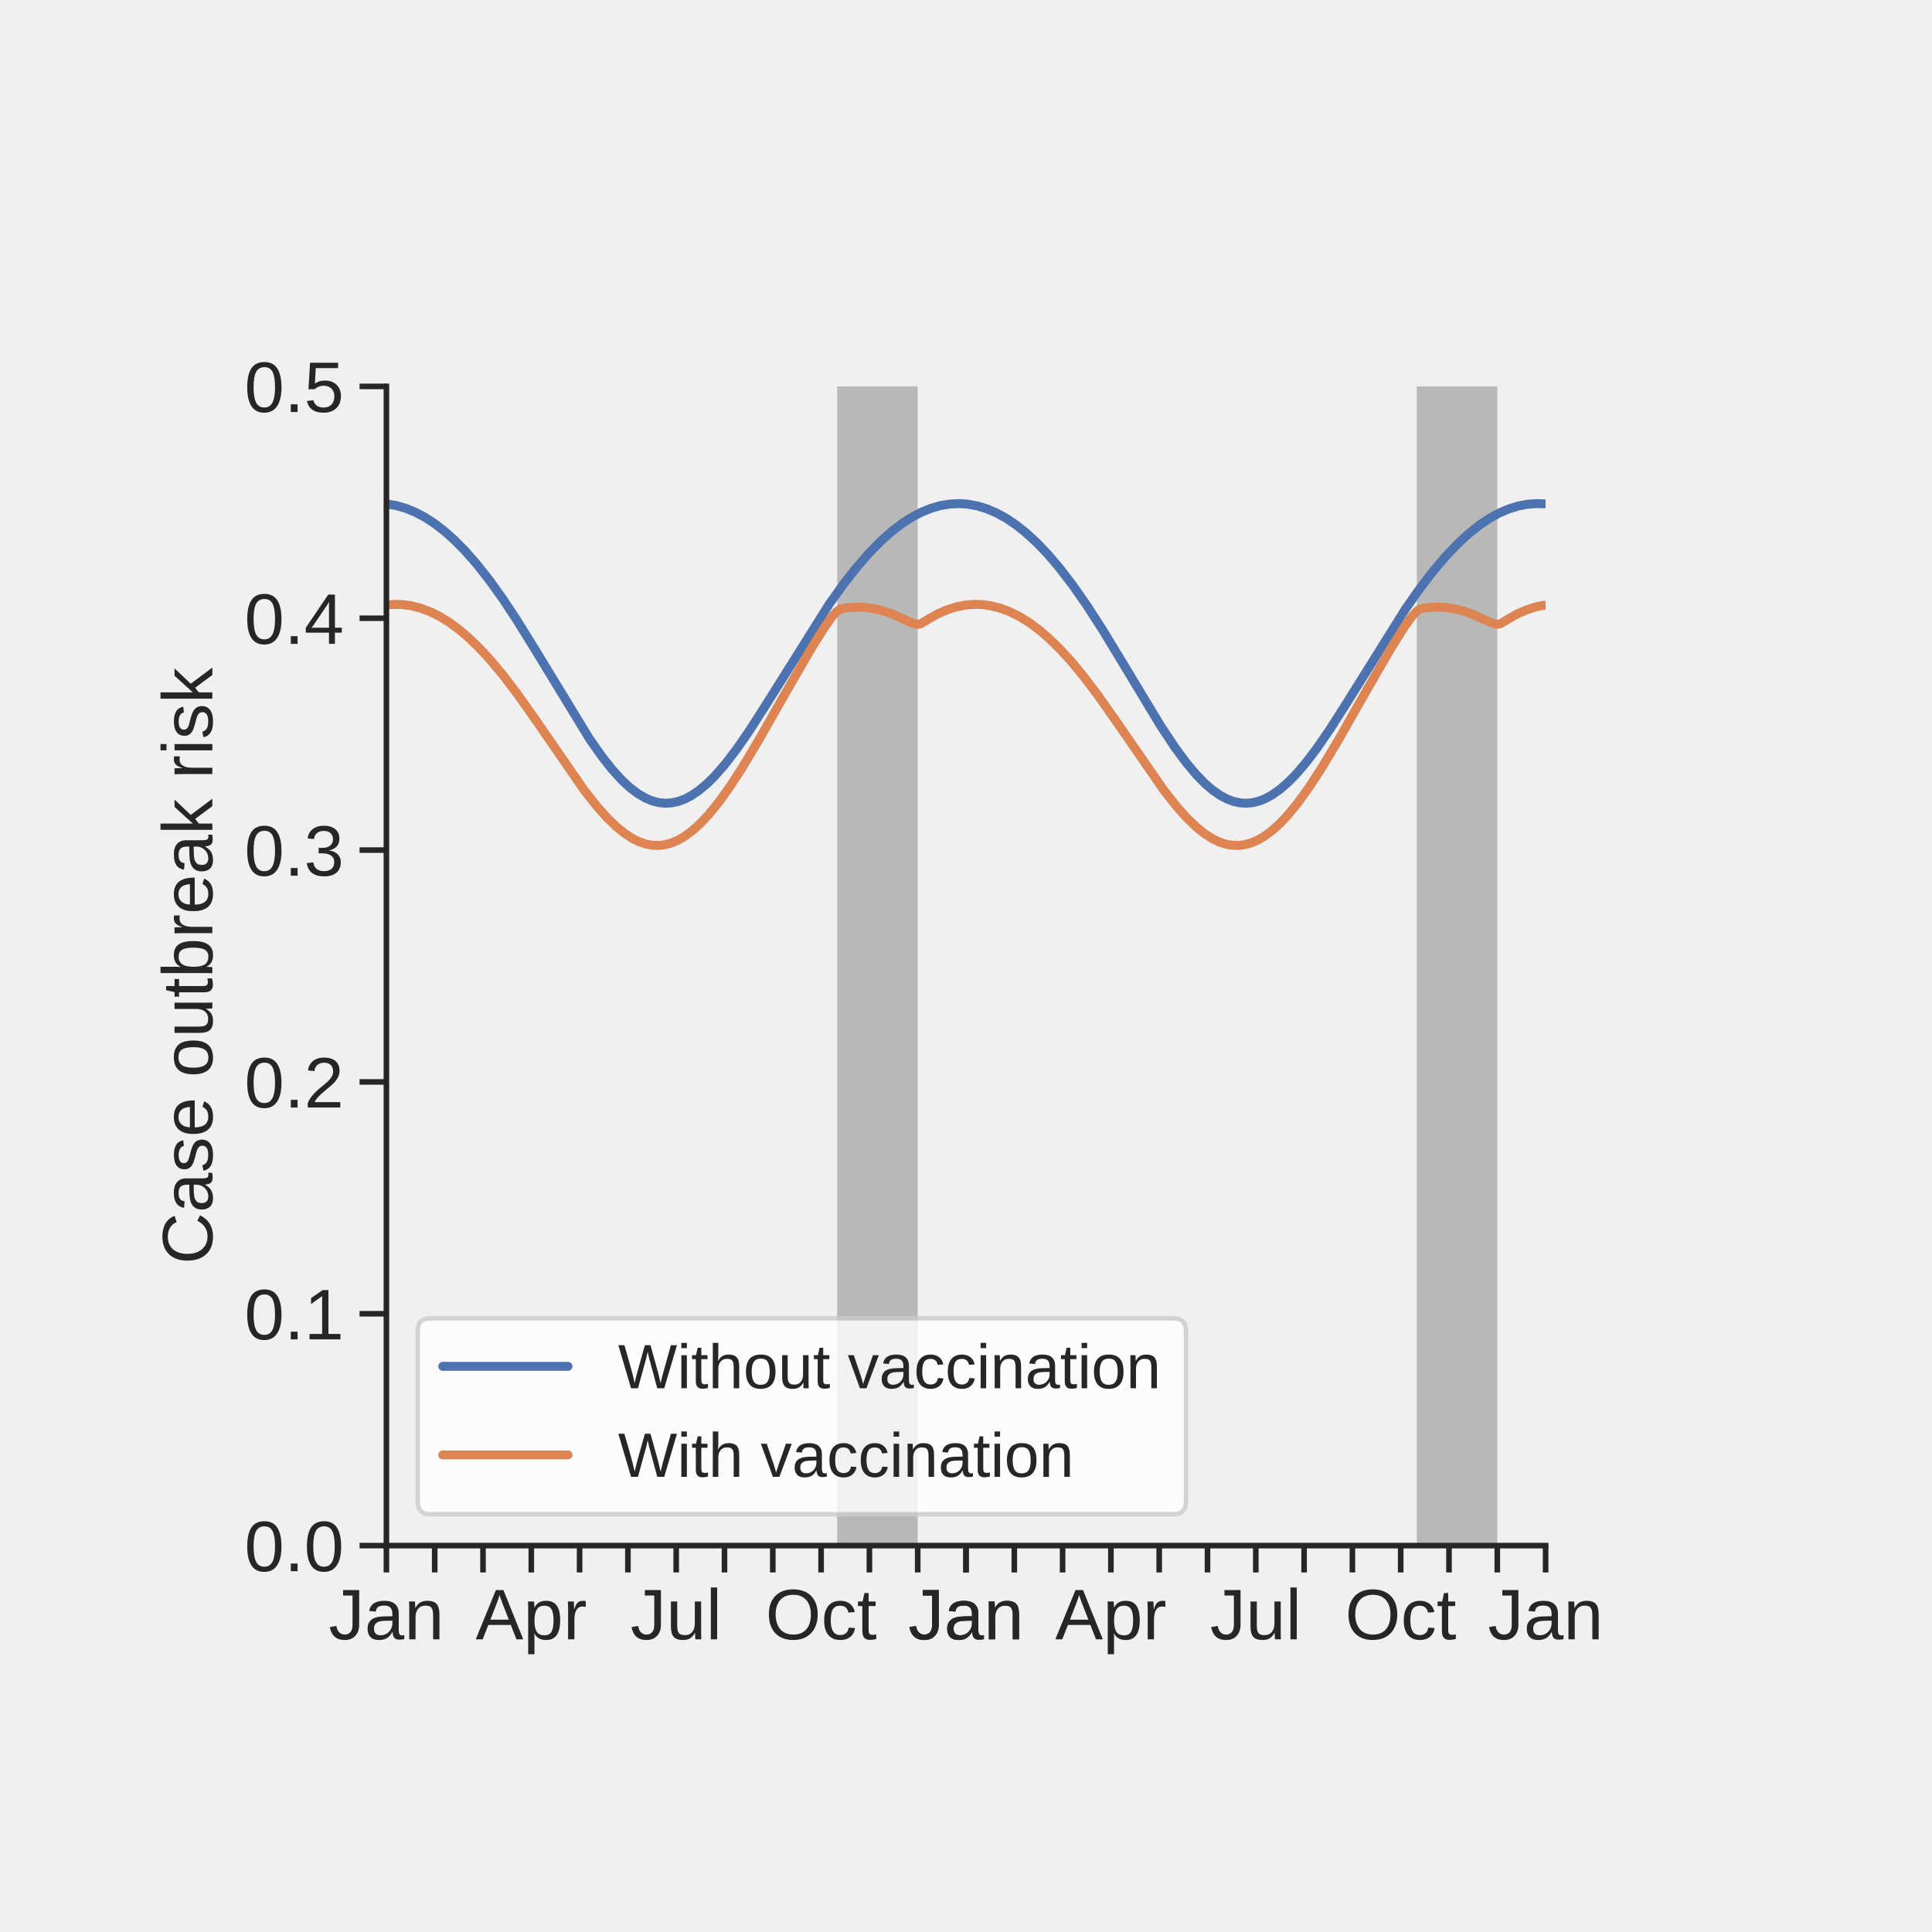
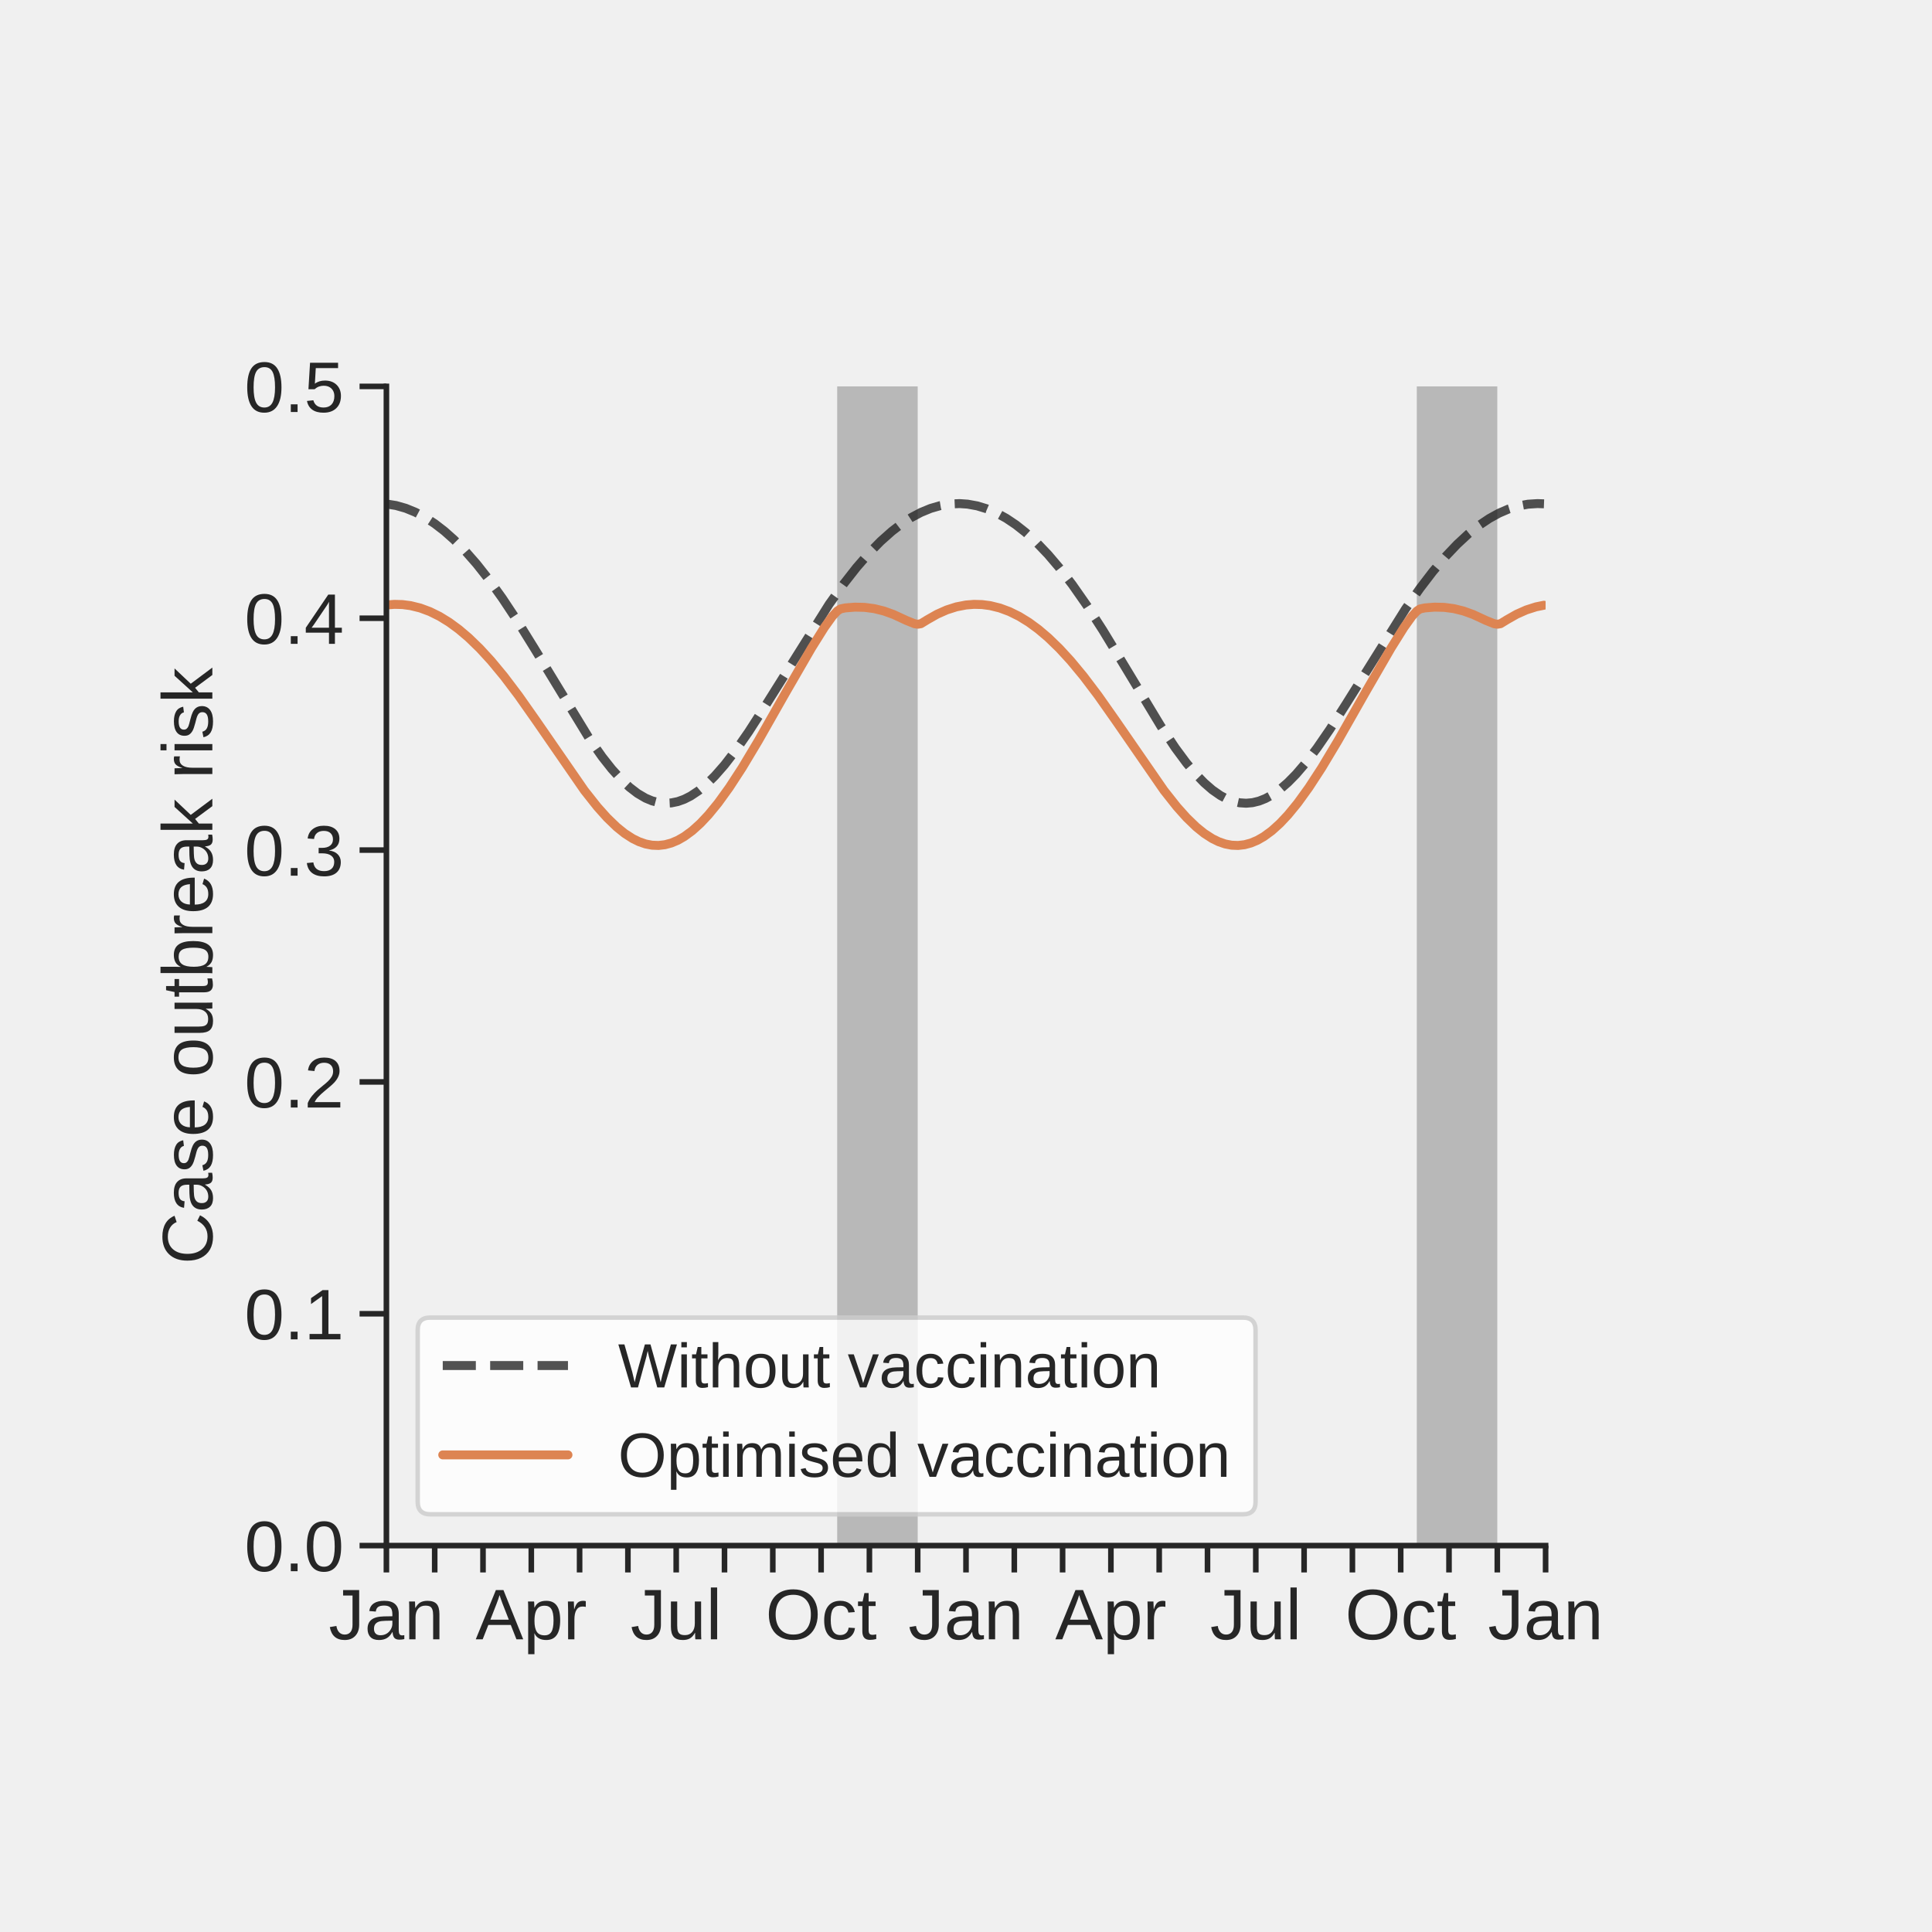
<svg xmlns="http://www.w3.org/2000/svg" xmlns:xlink="http://www.w3.org/1999/xlink" width="432pt" height="432pt" viewBox="0 0 432 432" version="1.1">
  <defs>
    <style type="text/css">*{stroke-linejoin: round; stroke-linecap: butt}</style>
  </defs>
  <g id="figure_1">
    <g id="patch_1">
      <path d="M 0 432  L 432 432  L 432 0  L 0 0  L 0 432  z " style="fill: none" />
    </g>
    <g id="axes_1">
      <g id="patch_2">
        <path d="M 86.4 345.6  L 345.6 345.6  L 345.6 86.4  L 86.4 86.4  L 86.4 345.6  z " style="fill: none" />
      </g>
      <g id="matplotlib.axis_1">
        <g id="xtick_1">
          <g id="line2d_1">
            <defs>
-               <path id="mb4e71e3285" d="M 0 0  L 0 6  " style="stroke: #262626; stroke-width: 1.25" />
+               <path id="mece11d6dc7" d="M 0 0  L 0 6  " style="stroke: #262626; stroke-width: 1.25" />
            </defs>
            <g>
-               <use xlink:href="#mb4e71e3285" x="86.4" y="345.6" style="fill: #262626; stroke: #262626; stroke-width: 1.25" />
+               <use xlink:href="#mece11d6dc7" x="86.4" y="345.6" style="fill: #262626; stroke: #262626; stroke-width: 1.25" />
            </g>
          </g>
          <g id="text_1">
            <text style="fill: #262626; font: 16px 'Arial', 'DejaVu Sans', 'Liberation Sans', 'Bitstream Vera Sans', sans-serif; text-anchor: middle" x="86.4" y="366.553" transform="rotate(-0 86.4 366.5525)">Jan</text>
          </g>
        </g>
        <g id="xtick_2">
          <g id="line2d_2">
            <g>
-               <use xlink:href="#mb4e71e3285" x="97.2" y="345.6" style="fill: #262626; stroke: #262626; stroke-width: 1.25" />
+               <use xlink:href="#mece11d6dc7" x="97.2" y="345.6" style="fill: #262626; stroke: #262626; stroke-width: 1.25" />
            </g>
          </g>
        </g>
        <g id="xtick_3">
          <g id="line2d_3">
            <g>
-               <use xlink:href="#mb4e71e3285" x="108" y="345.6" style="fill: #262626; stroke: #262626; stroke-width: 1.25" />
+               <use xlink:href="#mece11d6dc7" x="108" y="345.6" style="fill: #262626; stroke: #262626; stroke-width: 1.25" />
            </g>
          </g>
        </g>
        <g id="xtick_4">
          <g id="line2d_4">
            <g>
-               <use xlink:href="#mb4e71e3285" x="118.8" y="345.6" style="fill: #262626; stroke: #262626; stroke-width: 1.25" />
+               <use xlink:href="#mece11d6dc7" x="118.8" y="345.6" style="fill: #262626; stroke: #262626; stroke-width: 1.25" />
            </g>
          </g>
          <g id="text_2">
            <text style="fill: #262626; font: 16px 'Arial', 'DejaVu Sans', 'Liberation Sans', 'Bitstream Vera Sans', sans-serif; text-anchor: middle" x="118.8" y="366.553" transform="rotate(-0 118.8 366.5525)">Apr</text>
          </g>
        </g>
        <g id="xtick_5">
          <g id="line2d_5">
            <g>
-               <use xlink:href="#mb4e71e3285" x="129.6" y="345.6" style="fill: #262626; stroke: #262626; stroke-width: 1.25" />
+               <use xlink:href="#mece11d6dc7" x="129.6" y="345.6" style="fill: #262626; stroke: #262626; stroke-width: 1.25" />
            </g>
          </g>
        </g>
        <g id="xtick_6">
          <g id="line2d_6">
            <g>
-               <use xlink:href="#mb4e71e3285" x="140.4" y="345.6" style="fill: #262626; stroke: #262626; stroke-width: 1.25" />
+               <use xlink:href="#mece11d6dc7" x="140.4" y="345.6" style="fill: #262626; stroke: #262626; stroke-width: 1.25" />
            </g>
          </g>
        </g>
        <g id="xtick_7">
          <g id="line2d_7">
            <g>
-               <use xlink:href="#mb4e71e3285" x="151.2" y="345.6" style="fill: #262626; stroke: #262626; stroke-width: 1.25" />
+               <use xlink:href="#mece11d6dc7" x="151.2" y="345.6" style="fill: #262626; stroke: #262626; stroke-width: 1.25" />
            </g>
          </g>
          <g id="text_3">
            <text style="fill: #262626; font: 16px 'Arial', 'DejaVu Sans', 'Liberation Sans', 'Bitstream Vera Sans', sans-serif; text-anchor: middle" x="151.2" y="366.553" transform="rotate(-0 151.2 366.5525)">Jul</text>
          </g>
        </g>
        <g id="xtick_8">
          <g id="line2d_8">
            <g>
-               <use xlink:href="#mb4e71e3285" x="162" y="345.6" style="fill: #262626; stroke: #262626; stroke-width: 1.25" />
+               <use xlink:href="#mece11d6dc7" x="162" y="345.6" style="fill: #262626; stroke: #262626; stroke-width: 1.25" />
            </g>
          </g>
        </g>
        <g id="xtick_9">
          <g id="line2d_9">
            <g>
-               <use xlink:href="#mb4e71e3285" x="172.8" y="345.6" style="fill: #262626; stroke: #262626; stroke-width: 1.25" />
+               <use xlink:href="#mece11d6dc7" x="172.8" y="345.6" style="fill: #262626; stroke: #262626; stroke-width: 1.25" />
            </g>
          </g>
        </g>
        <g id="xtick_10">
          <g id="line2d_10">
            <g>
-               <use xlink:href="#mb4e71e3285" x="183.6" y="345.6" style="fill: #262626; stroke: #262626; stroke-width: 1.25" />
+               <use xlink:href="#mece11d6dc7" x="183.6" y="345.6" style="fill: #262626; stroke: #262626; stroke-width: 1.25" />
            </g>
          </g>
          <g id="text_4">
            <text style="fill: #262626; font: 16px 'Arial', 'DejaVu Sans', 'Liberation Sans', 'Bitstream Vera Sans', sans-serif; text-anchor: middle" x="183.6" y="366.553" transform="rotate(-0 183.6 366.5525)">Oct</text>
          </g>
        </g>
        <g id="xtick_11">
          <g id="line2d_11">
            <g>
-               <use xlink:href="#mb4e71e3285" x="194.4" y="345.6" style="fill: #262626; stroke: #262626; stroke-width: 1.25" />
+               <use xlink:href="#mece11d6dc7" x="194.4" y="345.6" style="fill: #262626; stroke: #262626; stroke-width: 1.25" />
            </g>
          </g>
        </g>
        <g id="xtick_12">
          <g id="line2d_12">
            <g>
-               <use xlink:href="#mb4e71e3285" x="205.2" y="345.6" style="fill: #262626; stroke: #262626; stroke-width: 1.25" />
+               <use xlink:href="#mece11d6dc7" x="205.2" y="345.6" style="fill: #262626; stroke: #262626; stroke-width: 1.25" />
            </g>
          </g>
        </g>
        <g id="xtick_13">
          <g id="line2d_13">
            <g>
-               <use xlink:href="#mb4e71e3285" x="216" y="345.6" style="fill: #262626; stroke: #262626; stroke-width: 1.25" />
+               <use xlink:href="#mece11d6dc7" x="216" y="345.6" style="fill: #262626; stroke: #262626; stroke-width: 1.25" />
            </g>
          </g>
          <g id="text_5">
            <text style="fill: #262626; font: 16px 'Arial', 'DejaVu Sans', 'Liberation Sans', 'Bitstream Vera Sans', sans-serif; text-anchor: middle" x="216" y="366.553" transform="rotate(-0 216 366.5525)">Jan</text>
          </g>
        </g>
        <g id="xtick_14">
          <g id="line2d_14">
            <g>
-               <use xlink:href="#mb4e71e3285" x="216" y="345.6" style="fill: #262626; stroke: #262626; stroke-width: 1.25" />
-             </g>
-           </g>
-           <g id="text_6">
-             <text style="fill: #262626; font: 16px 'Arial', 'DejaVu Sans', 'Liberation Sans', 'Bitstream Vera Sans', sans-serif; text-anchor: middle" x="216" y="366.553" transform="rotate(-0 216 366.5525)">Jan</text>
+               <use xlink:href="#mece11d6dc7" x="226.8" y="345.6" style="fill: #262626; stroke: #262626; stroke-width: 1.25" />
+             </g>
          </g>
        </g>
        <g id="xtick_15">
          <g id="line2d_15">
            <g>
-               <use xlink:href="#mb4e71e3285" x="226.8" y="345.6" style="fill: #262626; stroke: #262626; stroke-width: 1.25" />
+               <use xlink:href="#mece11d6dc7" x="237.6" y="345.6" style="fill: #262626; stroke: #262626; stroke-width: 1.25" />
            </g>
          </g>
        </g>
        <g id="xtick_16">
          <g id="line2d_16">
            <g>
-               <use xlink:href="#mb4e71e3285" x="237.6" y="345.6" style="fill: #262626; stroke: #262626; stroke-width: 1.25" />
-             </g>
+               <use xlink:href="#mece11d6dc7" x="248.4" y="345.6" style="fill: #262626; stroke: #262626; stroke-width: 1.25" />
+             </g>
+           </g>
+           <g id="text_6">
+             <text style="fill: #262626; font: 16px 'Arial', 'DejaVu Sans', 'Liberation Sans', 'Bitstream Vera Sans', sans-serif; text-anchor: middle" x="248.4" y="366.553" transform="rotate(-0 248.4 366.5525)">Apr</text>
          </g>
        </g>
        <g id="xtick_17">
          <g id="line2d_17">
            <g>
-               <use xlink:href="#mb4e71e3285" x="248.4" y="345.6" style="fill: #262626; stroke: #262626; stroke-width: 1.25" />
-             </g>
-           </g>
-           <g id="text_7">
-             <text style="fill: #262626; font: 16px 'Arial', 'DejaVu Sans', 'Liberation Sans', 'Bitstream Vera Sans', sans-serif; text-anchor: middle" x="248.4" y="366.553" transform="rotate(-0 248.4 366.5525)">Apr</text>
+               <use xlink:href="#mece11d6dc7" x="259.2" y="345.6" style="fill: #262626; stroke: #262626; stroke-width: 1.25" />
+             </g>
          </g>
        </g>
        <g id="xtick_18">
          <g id="line2d_18">
            <g>
-               <use xlink:href="#mb4e71e3285" x="259.2" y="345.6" style="fill: #262626; stroke: #262626; stroke-width: 1.25" />
+               <use xlink:href="#mece11d6dc7" x="270" y="345.6" style="fill: #262626; stroke: #262626; stroke-width: 1.25" />
            </g>
          </g>
        </g>
        <g id="xtick_19">
          <g id="line2d_19">
            <g>
-               <use xlink:href="#mb4e71e3285" x="270" y="345.6" style="fill: #262626; stroke: #262626; stroke-width: 1.25" />
-             </g>
+               <use xlink:href="#mece11d6dc7" x="280.8" y="345.6" style="fill: #262626; stroke: #262626; stroke-width: 1.25" />
+             </g>
+           </g>
+           <g id="text_7">
+             <text style="fill: #262626; font: 16px 'Arial', 'DejaVu Sans', 'Liberation Sans', 'Bitstream Vera Sans', sans-serif; text-anchor: middle" x="280.8" y="366.553" transform="rotate(-0 280.8 366.5525)">Jul</text>
          </g>
        </g>
        <g id="xtick_20">
          <g id="line2d_20">
            <g>
-               <use xlink:href="#mb4e71e3285" x="280.8" y="345.6" style="fill: #262626; stroke: #262626; stroke-width: 1.25" />
-             </g>
-           </g>
-           <g id="text_8">
-             <text style="fill: #262626; font: 16px 'Arial', 'DejaVu Sans', 'Liberation Sans', 'Bitstream Vera Sans', sans-serif; text-anchor: middle" x="280.8" y="366.553" transform="rotate(-0 280.8 366.5525)">Jul</text>
+               <use xlink:href="#mece11d6dc7" x="291.6" y="345.6" style="fill: #262626; stroke: #262626; stroke-width: 1.25" />
+             </g>
          </g>
        </g>
        <g id="xtick_21">
          <g id="line2d_21">
            <g>
-               <use xlink:href="#mb4e71e3285" x="291.6" y="345.6" style="fill: #262626; stroke: #262626; stroke-width: 1.25" />
+               <use xlink:href="#mece11d6dc7" x="302.4" y="345.6" style="fill: #262626; stroke: #262626; stroke-width: 1.25" />
            </g>
          </g>
        </g>
        <g id="xtick_22">
          <g id="line2d_22">
            <g>
-               <use xlink:href="#mb4e71e3285" x="302.4" y="345.6" style="fill: #262626; stroke: #262626; stroke-width: 1.25" />
-             </g>
+               <use xlink:href="#mece11d6dc7" x="313.2" y="345.6" style="fill: #262626; stroke: #262626; stroke-width: 1.25" />
+             </g>
+           </g>
+           <g id="text_8">
+             <text style="fill: #262626; font: 16px 'Arial', 'DejaVu Sans', 'Liberation Sans', 'Bitstream Vera Sans', sans-serif; text-anchor: middle" x="313.2" y="366.553" transform="rotate(-0 313.2 366.5525)">Oct</text>
          </g>
        </g>
        <g id="xtick_23">
          <g id="line2d_23">
            <g>
-               <use xlink:href="#mb4e71e3285" x="313.2" y="345.6" style="fill: #262626; stroke: #262626; stroke-width: 1.25" />
-             </g>
-           </g>
-           <g id="text_9">
-             <text style="fill: #262626; font: 16px 'Arial', 'DejaVu Sans', 'Liberation Sans', 'Bitstream Vera Sans', sans-serif; text-anchor: middle" x="313.2" y="366.553" transform="rotate(-0 313.2 366.5525)">Oct</text>
+               <use xlink:href="#mece11d6dc7" x="324" y="345.6" style="fill: #262626; stroke: #262626; stroke-width: 1.25" />
+             </g>
          </g>
        </g>
        <g id="xtick_24">
          <g id="line2d_24">
            <g>
-               <use xlink:href="#mb4e71e3285" x="324" y="345.6" style="fill: #262626; stroke: #262626; stroke-width: 1.25" />
+               <use xlink:href="#mece11d6dc7" x="334.8" y="345.6" style="fill: #262626; stroke: #262626; stroke-width: 1.25" />
            </g>
          </g>
        </g>
        <g id="xtick_25">
          <g id="line2d_25">
            <g>
-               <use xlink:href="#mb4e71e3285" x="334.8" y="345.6" style="fill: #262626; stroke: #262626; stroke-width: 1.25" />
-             </g>
-           </g>
-         </g>
-         <g id="xtick_26">
-           <g id="line2d_26">
-             <g>
-               <use xlink:href="#mb4e71e3285" x="345.6" y="345.6" style="fill: #262626; stroke: #262626; stroke-width: 1.25" />
-             </g>
-           </g>
-           <g id="text_10">
+               <use xlink:href="#mece11d6dc7" x="345.6" y="345.6" style="fill: #262626; stroke: #262626; stroke-width: 1.25" />
+             </g>
+           </g>
+           <g id="text_9">
            <text style="fill: #262626; font: 16px 'Arial', 'DejaVu Sans', 'Liberation Sans', 'Bitstream Vera Sans', sans-serif; text-anchor: middle" x="345.6" y="366.553" transform="rotate(-0 345.6 366.5525)">Jan</text>
          </g>
        </g>
-         <g id="text_11">
+         <g id="text_10">
          <text style="fill: #262626; font: 16px 'Arial', 'DejaVu Sans', 'Liberation Sans', 'Bitstream Vera Sans', sans-serif; text-anchor: middle" x="216" y="385.185" transform="rotate(-0 216 385.185)"> </text>
        </g>
      </g>
      <g id="matplotlib.axis_2">
        <g id="ytick_1">
+           <g id="line2d_26">
+             <defs>
+               <path id="m9add476f4b" d="M 0 0  L -6 0  " style="stroke: #262626; stroke-width: 1.25" />
+             </defs>
+             <g>
+               <use xlink:href="#m9add476f4b" x="86.4" y="345.6" style="fill: #262626; stroke: #262626; stroke-width: 1.25" />
+             </g>
+           </g>
+           <g id="text_11">
+             <text style="fill: #262626; font: 16px 'Arial', 'DejaVu Sans', 'Liberation Sans', 'Bitstream Vera Sans', sans-serif; text-anchor: end" x="76.9" y="351.326" transform="rotate(-0 76.9 351.3263)">0.0</text>
+           </g>
+         </g>
+         <g id="ytick_2">
          <g id="line2d_27">
-             <defs>
-               <path id="mfe6ab1a366" d="M 0 0  L -6 0  " style="stroke: #262626; stroke-width: 1.25" />
-             </defs>
-             <g>
-               <use xlink:href="#mfe6ab1a366" x="86.4" y="345.6" style="fill: #262626; stroke: #262626; stroke-width: 1.25" />
+             <g>
+               <use xlink:href="#m9add476f4b" x="86.4" y="293.76" style="fill: #262626; stroke: #262626; stroke-width: 1.25" />
            </g>
          </g>
          <g id="text_12">
-             <text style="fill: #262626; font: 16px 'Arial', 'DejaVu Sans', 'Liberation Sans', 'Bitstream Vera Sans', sans-serif; text-anchor: end" x="76.9" y="351.326" transform="rotate(-0 76.9 351.3263)">0.0</text>
-           </g>
-         </g>
-         <g id="ytick_2">
+             <text style="fill: #262626; font: 16px 'Arial', 'DejaVu Sans', 'Liberation Sans', 'Bitstream Vera Sans', sans-serif; text-anchor: end" x="76.9" y="299.486" transform="rotate(-0 76.9 299.4862)">0.1</text>
+           </g>
+         </g>
+         <g id="ytick_3">
          <g id="line2d_28">
            <g>
-               <use xlink:href="#mfe6ab1a366" x="86.4" y="293.76" style="fill: #262626; stroke: #262626; stroke-width: 1.25" />
+               <use xlink:href="#m9add476f4b" x="86.4" y="241.92" style="fill: #262626; stroke: #262626; stroke-width: 1.25" />
            </g>
          </g>
          <g id="text_13">
-             <text style="fill: #262626; font: 16px 'Arial', 'DejaVu Sans', 'Liberation Sans', 'Bitstream Vera Sans', sans-serif; text-anchor: end" x="76.9" y="299.486" transform="rotate(-0 76.9 299.4862)">0.1</text>
-           </g>
-         </g>
-         <g id="ytick_3">
+             <text style="fill: #262626; font: 16px 'Arial', 'DejaVu Sans', 'Liberation Sans', 'Bitstream Vera Sans', sans-serif; text-anchor: end" x="76.9" y="247.646" transform="rotate(-0 76.9 247.6463)">0.2</text>
+           </g>
+         </g>
+         <g id="ytick_4">
          <g id="line2d_29">
            <g>
-               <use xlink:href="#mfe6ab1a366" x="86.4" y="241.92" style="fill: #262626; stroke: #262626; stroke-width: 1.25" />
+               <use xlink:href="#m9add476f4b" x="86.4" y="190.08" style="fill: #262626; stroke: #262626; stroke-width: 1.25" />
            </g>
          </g>
          <g id="text_14">
-             <text style="fill: #262626; font: 16px 'Arial', 'DejaVu Sans', 'Liberation Sans', 'Bitstream Vera Sans', sans-serif; text-anchor: end" x="76.9" y="247.646" transform="rotate(-0 76.9 247.6463)">0.2</text>
-           </g>
-         </g>
-         <g id="ytick_4">
+             <text style="fill: #262626; font: 16px 'Arial', 'DejaVu Sans', 'Liberation Sans', 'Bitstream Vera Sans', sans-serif; text-anchor: end" x="76.9" y="195.806" transform="rotate(-0 76.9 195.8063)">0.3</text>
+           </g>
+         </g>
+         <g id="ytick_5">
          <g id="line2d_30">
            <g>
-               <use xlink:href="#mfe6ab1a366" x="86.4" y="190.08" style="fill: #262626; stroke: #262626; stroke-width: 1.25" />
+               <use xlink:href="#m9add476f4b" x="86.4" y="138.24" style="fill: #262626; stroke: #262626; stroke-width: 1.25" />
            </g>
          </g>
          <g id="text_15">
-             <text style="fill: #262626; font: 16px 'Arial', 'DejaVu Sans', 'Liberation Sans', 'Bitstream Vera Sans', sans-serif; text-anchor: end" x="76.9" y="195.806" transform="rotate(-0 76.9 195.8063)">0.3</text>
-           </g>
-         </g>
-         <g id="ytick_5">
+             <text style="fill: #262626; font: 16px 'Arial', 'DejaVu Sans', 'Liberation Sans', 'Bitstream Vera Sans', sans-serif; text-anchor: end" x="76.9" y="143.966" transform="rotate(-0 76.9 143.9663)">0.4</text>
+           </g>
+         </g>
+         <g id="ytick_6">
          <g id="line2d_31">
            <g>
-               <use xlink:href="#mfe6ab1a366" x="86.4" y="138.24" style="fill: #262626; stroke: #262626; stroke-width: 1.25" />
+               <use xlink:href="#m9add476f4b" x="86.4" y="86.4" style="fill: #262626; stroke: #262626; stroke-width: 1.25" />
            </g>
          </g>
          <g id="text_16">
-             <text style="fill: #262626; font: 16px 'Arial', 'DejaVu Sans', 'Liberation Sans', 'Bitstream Vera Sans', sans-serif; text-anchor: end" x="76.9" y="143.966" transform="rotate(-0 76.9 143.9663)">0.4</text>
-           </g>
-         </g>
-         <g id="ytick_6">
-           <g id="line2d_32">
-             <g>
-               <use xlink:href="#mfe6ab1a366" x="86.4" y="86.4" style="fill: #262626; stroke: #262626; stroke-width: 1.25" />
-             </g>
-           </g>
-           <g id="text_17">
            <text style="fill: #262626; font: 16px 'Arial', 'DejaVu Sans', 'Liberation Sans', 'Bitstream Vera Sans', sans-serif; text-anchor: end" x="76.9" y="92.126" transform="rotate(-0 76.9 92.12625)">0.5</text>
          </g>
        </g>
-         <g id="text_18">
+         <g id="text_17">
          <text style="fill: #262626; font: 16px 'Arial', 'DejaVu Sans', 'Liberation Sans', 'Bitstream Vera Sans', sans-serif; text-anchor: middle" x="47.48" y="216" transform="rotate(-90 47.48 216)">Case outbreak risk</text>
        </g>
      </g>
      <g id="PolyCollection_1">
        <defs>
-           <path id="m039050aed8" d="M 205.2 -86.4  L 187.2 -86.4  L 187.2 -345.6  L 205.2 -345.6  L 205.2 -345.6  L 205.2 -86.4  z " />
+           <path id="m72520f1ba9" d="M 205.2 -86.4  L 187.2 -86.4  L 187.2 -345.6  L 205.2 -345.6  L 205.2 -345.6  L 205.2 -86.4  z " />
        </defs>
-         <g clip-path="url(#pd4e569d69a)">
-           <use xlink:href="#m039050aed8" x="0" y="432" style="fill: #808080; fill-opacity: 0.5" />
+         <g clip-path="url(#pcc0c4fdec2)">
+           <use xlink:href="#m72520f1ba9" x="0" y="432" style="fill: #808080; fill-opacity: 0.5" />
        </g>
      </g>
      <g id="PolyCollection_2">
        <defs>
-           <path id="m83bcb01f31" d="M 334.8 -86.4  L 316.8 -86.4  L 316.8 -345.6  L 334.8 -345.6  L 334.8 -345.6  L 334.8 -86.4  z " />
+           <path id="m04a4296def" d="M 334.8 -86.4  L 316.8 -86.4  L 316.8 -345.6  L 334.8 -345.6  L 334.8 -345.6  L 334.8 -86.4  z " />
        </defs>
-         <g clip-path="url(#pd4e569d69a)">
-           <use xlink:href="#m83bcb01f31" x="0" y="432" style="fill: #808080; fill-opacity: 0.5" />
-         </g>
+         <g clip-path="url(#pcc0c4fdec2)">
+           <use xlink:href="#m04a4296def" x="0" y="432" style="fill: #808080; fill-opacity: 0.5" />
+         </g>
+       </g>
+       <g id="line2d_32">
+         <path d="M 86.4 112.687  L 88.56 113.036  L 90.72 113.651  L 92.88 114.533  L 95.04 115.678  L 97.2 117.085  L 99.36 118.751  L 101.52 120.669  L 104.04 123.219  L 106.56 126.091  L 109.44 129.744  L 112.32 133.758  L 115.56 138.648  L 119.52 145.034  L 131.76 165.124  L 134.64 169.223  L 136.8 171.961  L 138.96 174.347  L 140.76 176.032  L 142.56 177.412  L 144.36 178.469  L 145.8 179.07  L 147.24 179.449  L 148.68 179.602  L 150.12 179.529  L 151.56 179.232  L 153 178.715  L 154.44 177.985  L 156.24 176.784  L 158.04 175.282  L 159.84 173.502  L 162 171.039  L 164.52 167.775  L 167.4 163.636  L 171 158.032  L 185.4 135.1  L 188.64 130.572  L 191.52 126.897  L 194.4 123.593  L 196.92 121.029  L 199.44 118.787  L 201.6 117.13  L 203.76 115.725  L 205.92 114.577  L 208.08 113.687  L 210.24 113.061  L 212.4 112.699  L 214.56 112.603  L 216.36 112.727  L 218.52 113.12  L 220.68 113.78  L 222.84 114.705  L 225 115.895  L 227.16 117.345  L 229.32 119.053  L 231.84 121.364  L 234.36 124.007  L 236.88 126.968  L 239.76 130.715  L 243 135.348  L 246.6 140.926  L 251.28 148.64  L 259.56 162.357  L 262.8 167.231  L 265.32 170.633  L 267.48 173.201  L 269.28 175.056  L 271.08 176.621  L 272.88 177.875  L 274.32 178.64  L 275.76 179.186  L 277.2 179.508  L 278.64 179.605  L 280.08 179.476  L 281.52 179.124  L 282.96 178.553  L 284.4 177.77  L 286.2 176.507  L 288 174.947  L 289.8 173.115  L 291.96 170.596  L 294.48 167.279  L 297.36 163.093  L 300.96 157.454  L 314.28 136.156  L 317.52 131.544  L 320.4 127.783  L 323.28 124.382  L 325.8 121.729  L 328.32 119.394  L 330.84 117.389  L 333 115.942  L 335.16 114.75  L 337.32 113.817  L 339.48 113.147  L 341.64 112.741  L 343.8 112.601  L 345.24 112.655  L 345.24 112.655  " clip-path="url(#pcc0c4fdec2)" style="fill: none; stroke-dasharray: 7.4,3.2; stroke-dashoffset: 0; stroke: #1a1a1a; stroke-opacity: 0.75; stroke-width: 2" />
      </g>
      <g id="line2d_33">
-         <path d="M 86.4 112.687  L 88.56 113.036  L 90.72 113.651  L 92.88 114.533  L 95.04 115.678  L 97.2 117.085  L 99.36 118.751  L 101.52 120.669  L 104.04 123.219  L 106.56 126.091  L 109.44 129.744  L 112.32 133.758  L 115.56 138.648  L 119.52 145.034  L 131.76 165.124  L 134.64 169.223  L 136.8 171.961  L 138.96 174.347  L 140.76 176.032  L 142.56 177.412  L 144.36 178.469  L 145.8 179.07  L 147.24 179.449  L 148.68 179.602  L 150.12 179.529  L 151.56 179.232  L 153 178.715  L 154.44 177.985  L 156.24 176.784  L 158.04 175.282  L 159.84 173.502  L 162 171.039  L 164.52 167.775  L 167.4 163.636  L 171 158.032  L 185.4 135.1  L 188.64 130.572  L 191.52 126.897  L 194.4 123.593  L 196.92 121.029  L 199.44 118.787  L 201.6 117.13  L 203.76 115.725  L 205.92 114.577  L 208.08 113.687  L 210.24 113.061  L 212.4 112.699  L 214.56 112.603  L 216.36 112.727  L 218.52 113.12  L 220.68 113.78  L 222.84 114.705  L 225 115.895  L 227.16 117.345  L 229.32 119.053  L 231.84 121.364  L 234.36 124.007  L 236.88 126.968  L 239.76 130.715  L 243 135.348  L 246.6 140.926  L 251.28 148.64  L 259.56 162.357  L 262.8 167.231  L 265.32 170.633  L 267.48 173.201  L 269.28 175.056  L 271.08 176.621  L 272.88 177.875  L 274.32 178.64  L 275.76 179.186  L 277.2 179.508  L 278.64 179.605  L 280.08 179.476  L 281.52 179.124  L 282.96 178.553  L 284.4 177.77  L 286.2 176.507  L 288 174.947  L 289.8 173.115  L 291.96 170.596  L 294.48 167.279  L 297.36 163.093  L 300.96 157.454  L 314.28 136.156  L 317.52 131.544  L 320.4 127.783  L 323.28 124.382  L 325.8 121.729  L 328.32 119.394  L 330.84 117.389  L 333 115.942  L 335.16 114.75  L 337.32 113.817  L 339.48 113.147  L 341.64 112.741  L 343.8 112.601  L 345.24 112.655  L 345.24 112.655  " clip-path="url(#pd4e569d69a)" style="fill: none; stroke: #4c72b0; stroke-width: 2; stroke-linecap: round" />
-       </g>
-       <g id="line2d_34">
-         <path d="M 86.4 135.277  L 88.2 135.136  L 90 135.183  L 91.8 135.419  L 93.96 135.95  L 96.12 136.751  L 98.28 137.817  L 100.44 139.145  L 102.6 140.73  L 104.76 142.563  L 107.28 145.003  L 109.8 147.747  L 112.68 151.223  L 115.92 155.502  L 119.88 161.13  L 130.68 176.76  L 133.56 180.4  L 135.72 182.818  L 137.88 184.906  L 139.68 186.357  L 141.48 187.516  L 142.92 188.219  L 144.36 188.713  L 145.8 188.99  L 147.24 189.047  L 148.68 188.881  L 150.12 188.493  L 151.56 187.886  L 153 187.063  L 154.8 185.743  L 156.6 184.116  L 158.4 182.202  L 160.56 179.565  L 163.08 176.078  L 165.96 171.653  L 169.56 165.648  L 175.68 154.881  L 181.44 144.921  L 184.32 140.32  L 186.12 137.811  L 187.2 136.647  L 187.92 136.163  L 189 135.931  L 191.16 135.759  L 193.32 135.808  L 195.48 136.092  L 197.64 136.624  L 199.8 137.404  L 202.68 138.737  L 204.48 139.465  L 205.2 139.581  L 205.92 139.459  L 207.36 138.576  L 209.52 137.348  L 211.68 136.387  L 213.84 135.696  L 216 135.277  L 217.8 135.136  L 219.6 135.183  L 221.4 135.419  L 223.56 135.95  L 225.72 136.751  L 227.88 137.817  L 230.04 139.145  L 232.2 140.73  L 234.36 142.563  L 236.88 145.003  L 239.4 147.747  L 242.28 151.223  L 245.52 155.502  L 249.48 161.13  L 260.28 176.76  L 263.16 180.4  L 265.32 182.818  L 267.48 184.906  L 269.28 186.357  L 271.08 187.516  L 272.52 188.219  L 273.96 188.713  L 275.4 188.99  L 276.84 189.047  L 278.28 188.881  L 279.72 188.493  L 281.16 187.886  L 282.6 187.063  L 284.4 185.743  L 286.2 184.116  L 288 182.202  L 290.16 179.565  L 292.68 176.078  L 295.56 171.653  L 299.16 165.648  L 305.28 154.881  L 311.04 144.921  L 313.92 140.32  L 315.72 137.811  L 316.8 136.647  L 317.52 136.163  L 318.6 135.931  L 320.76 135.759  L 322.92 135.808  L 325.08 136.092  L 327.24 136.624  L 329.4 137.404  L 332.28 138.737  L 334.08 139.465  L 334.8 139.581  L 335.52 139.459  L 336.96 138.576  L 339.12 137.348  L 341.28 136.387  L 343.44 135.696  L 345.24 135.328  L 345.24 135.328  " clip-path="url(#pd4e569d69a)" style="fill: none; stroke: #dd8452; stroke-width: 2; stroke-linecap: round" />
+         <path d="M 86.4 135.277  L 88.2 135.136  L 90 135.183  L 91.8 135.419  L 93.96 135.95  L 96.12 136.751  L 98.28 137.817  L 100.44 139.145  L 102.6 140.73  L 104.76 142.563  L 107.28 145.003  L 109.8 147.747  L 112.68 151.223  L 115.92 155.502  L 119.88 161.13  L 130.68 176.76  L 133.56 180.4  L 135.72 182.818  L 137.88 184.906  L 139.68 186.357  L 141.48 187.516  L 142.92 188.219  L 144.36 188.713  L 145.8 188.99  L 147.24 189.047  L 148.68 188.881  L 150.12 188.493  L 151.56 187.886  L 153 187.063  L 154.8 185.743  L 156.6 184.116  L 158.4 182.202  L 160.56 179.565  L 163.08 176.078  L 165.96 171.653  L 169.56 165.648  L 175.68 154.881  L 181.44 144.921  L 184.32 140.32  L 186.12 137.811  L 187.2 136.647  L 187.92 136.163  L 189 135.931  L 191.16 135.759  L 193.32 135.808  L 195.48 136.092  L 197.64 136.624  L 199.8 137.404  L 202.68 138.737  L 204.48 139.465  L 205.2 139.581  L 205.92 139.459  L 207.36 138.576  L 209.52 137.348  L 211.68 136.387  L 213.84 135.696  L 216 135.277  L 217.8 135.136  L 219.6 135.183  L 221.4 135.419  L 223.56 135.95  L 225.72 136.751  L 227.88 137.817  L 230.04 139.145  L 232.2 140.73  L 234.36 142.563  L 236.88 145.003  L 239.4 147.747  L 242.28 151.223  L 245.52 155.502  L 249.48 161.13  L 260.28 176.76  L 263.16 180.4  L 265.32 182.818  L 267.48 184.906  L 269.28 186.357  L 271.08 187.516  L 272.52 188.219  L 273.96 188.713  L 275.4 188.99  L 276.84 189.047  L 278.28 188.881  L 279.72 188.493  L 281.16 187.886  L 282.6 187.063  L 284.4 185.743  L 286.2 184.116  L 288 182.202  L 290.16 179.565  L 292.68 176.078  L 295.56 171.653  L 299.16 165.648  L 305.28 154.881  L 311.04 144.921  L 313.92 140.32  L 315.72 137.811  L 316.8 136.647  L 317.52 136.163  L 318.6 135.931  L 320.76 135.759  L 322.92 135.808  L 325.08 136.092  L 327.24 136.624  L 329.4 137.404  L 332.28 138.737  L 334.08 139.465  L 334.8 139.581  L 335.52 139.459  L 336.96 138.576  L 339.12 137.348  L 341.28 136.387  L 343.44 135.696  L 345.24 135.328  L 345.24 135.328  " clip-path="url(#pcc0c4fdec2)" style="fill: none; stroke: #dd8452; stroke-width: 2; stroke-linecap: round" />
      </g>
      <g id="patch_3">
        <path d="M 86.4 345.6  L 86.4 86.4  " style="fill: none; stroke: #262626; stroke-width: 1.25; stroke-linejoin: miter; stroke-linecap: square" />
      </g>
      <g id="patch_4">
        <path d="M 86.4 345.6  L 345.6 345.6  " style="fill: none; stroke: #262626; stroke-width: 1.25; stroke-linejoin: miter; stroke-linecap: square" />
      </g>
      <g id="legend_1">
        <g id="patch_5">
-           <path d="M 96.2 338.6  L 262.387 338.6  Q 265.187 338.6 265.187 335.8  L 265.187 297.593  Q 265.187 294.793 262.387 294.793  L 96.2 294.793  Q 93.4 294.793 93.4 297.593  L 93.4 335.8  Q 93.4 338.6 96.2 338.6  z " style="fill: #ffffff; opacity: 0.8; stroke: #cccccc; stroke-linejoin: miter" />
+           <path d="M 96.2 338.6  L 277.944 338.6  Q 280.744 338.6 280.744 335.8  L 280.744 297.414  Q 280.744 294.614 277.944 294.614  L 96.2 294.614  Q 93.4 294.614 93.4 297.414  L 93.4 335.8  Q 93.4 338.6 96.2 338.6  z " style="fill: #ffffff; opacity: 0.8; stroke: #cccccc; stroke-linejoin: miter" />
+         </g>
+         <g id="line2d_34">
+           <path d="M 99 305.335  L 113 305.335  L 127 305.335  " style="fill: none; stroke-dasharray: 7.4,3.2; stroke-dashoffset: 0; stroke: #1a1a1a; stroke-opacity: 0.75; stroke-width: 2" />
+         </g>
+         <g id="text_18">
+           <text style="fill: #262626; font: 14px 'Arial', 'DejaVu Sans', 'Liberation Sans', 'Bitstream Vera Sans', sans-serif; text-anchor: start" x="138.2" y="310.235" transform="rotate(-0 138.2 310.2347)">Without vaccination</text>
        </g>
        <g id="line2d_35">
-           <path d="M 99 305.514  L 113 305.514  L 127 305.514  " style="fill: none; stroke: #4c72b0; stroke-width: 2; stroke-linecap: round" />
+           <path d="M 99 325.317  L 113 325.317  L 127 325.317  " style="fill: none; stroke: #dd8452; stroke-width: 2; stroke-linecap: round" />
        </g>
        <g id="text_19">
-           <text style="fill: #262626; font: 14px 'Arial', 'DejaVu Sans', 'Liberation Sans', 'Bitstream Vera Sans', sans-serif; text-anchor: start" x="138.2" y="310.414" transform="rotate(-0 138.2 310.4141)">Without vaccination</text>
-         </g>
-         <g id="line2d_36">
-           <path d="M 99 325.317  L 113 325.317  L 127 325.317  " style="fill: none; stroke: #dd8452; stroke-width: 2; stroke-linecap: round" />
-         </g>
-         <g id="text_20">
-           <text style="fill: #262626; font: 14px 'Arial', 'DejaVu Sans', 'Liberation Sans', 'Bitstream Vera Sans', sans-serif; text-anchor: start" x="138.2" y="330.217" transform="rotate(-0 138.2 330.2175)">With vaccination</text>
+           <text style="fill: #262626; font: 14px 'Arial', 'DejaVu Sans', 'Liberation Sans', 'Bitstream Vera Sans', sans-serif; text-anchor: start" x="138.2" y="330.217" transform="rotate(-0 138.2 330.2175)">Optimised vaccination</text>
        </g>
      </g>
    </g>
  </g>
  <defs>
-     <clipPath id="pd4e569d69a">
+     <clipPath id="pcc0c4fdec2">
      <rect x="86.4" y="86.4" width="259.2" height="259.2" />
    </clipPath>
  </defs>
</svg>
